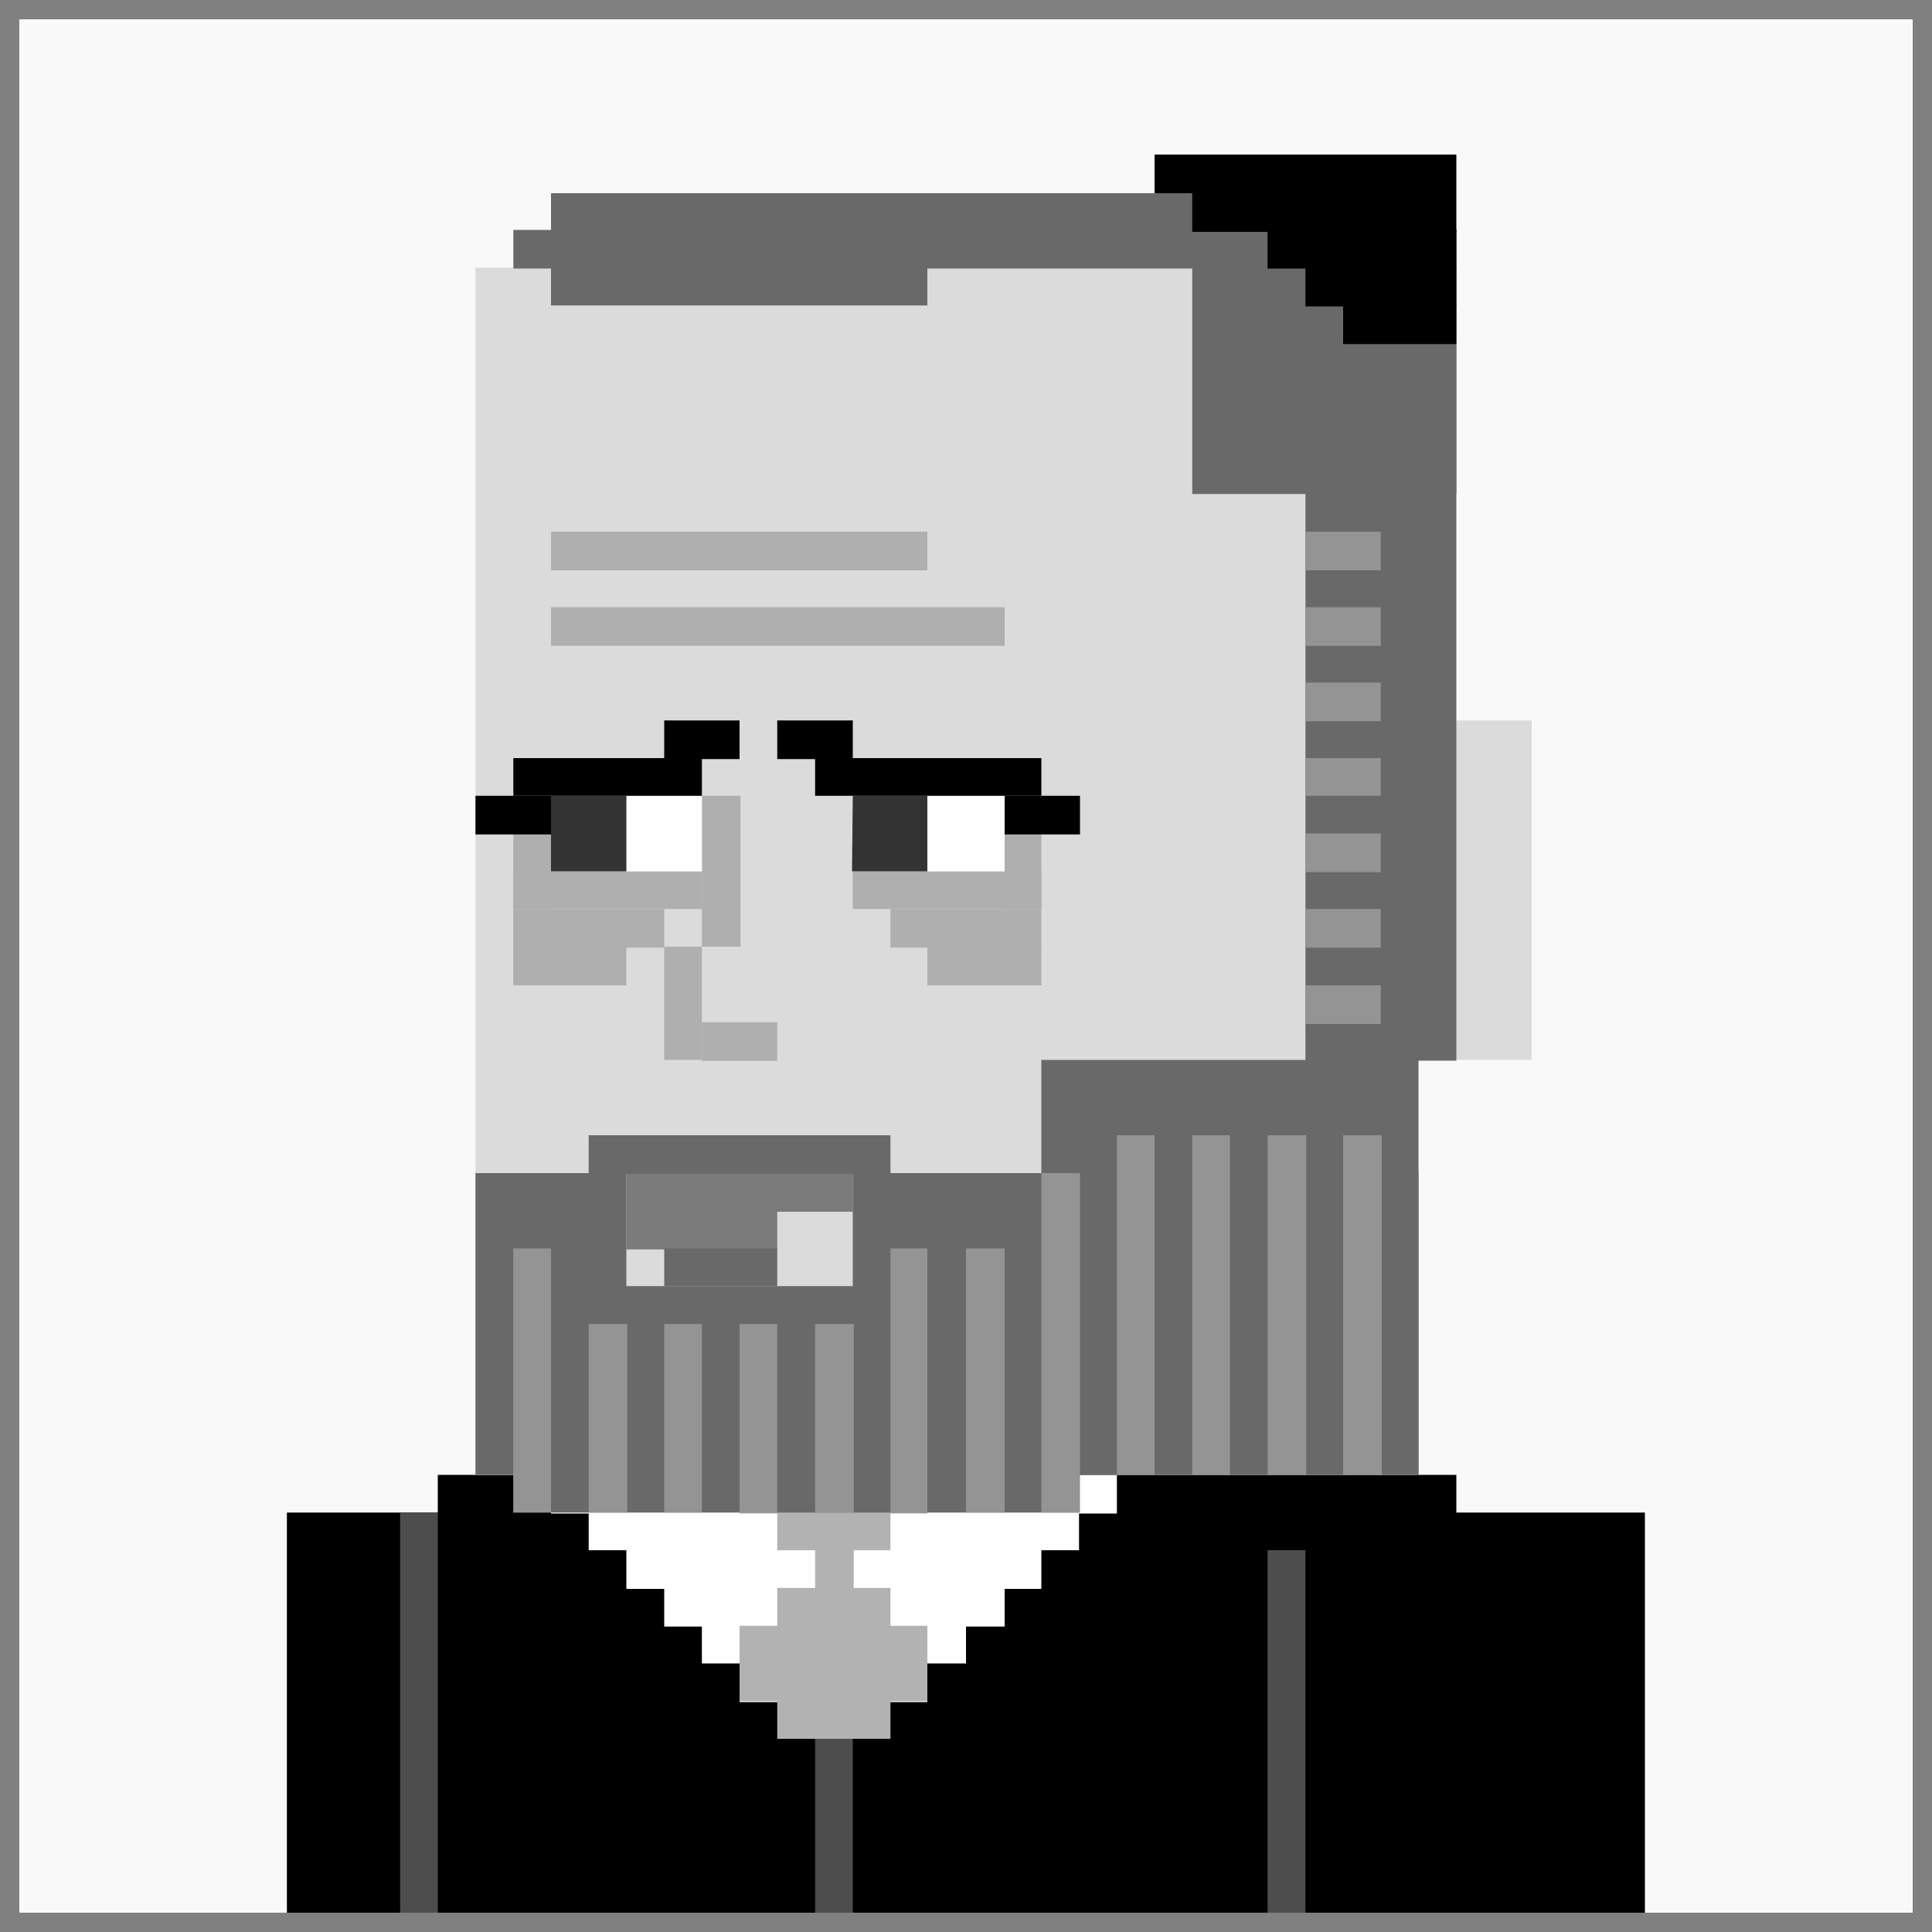
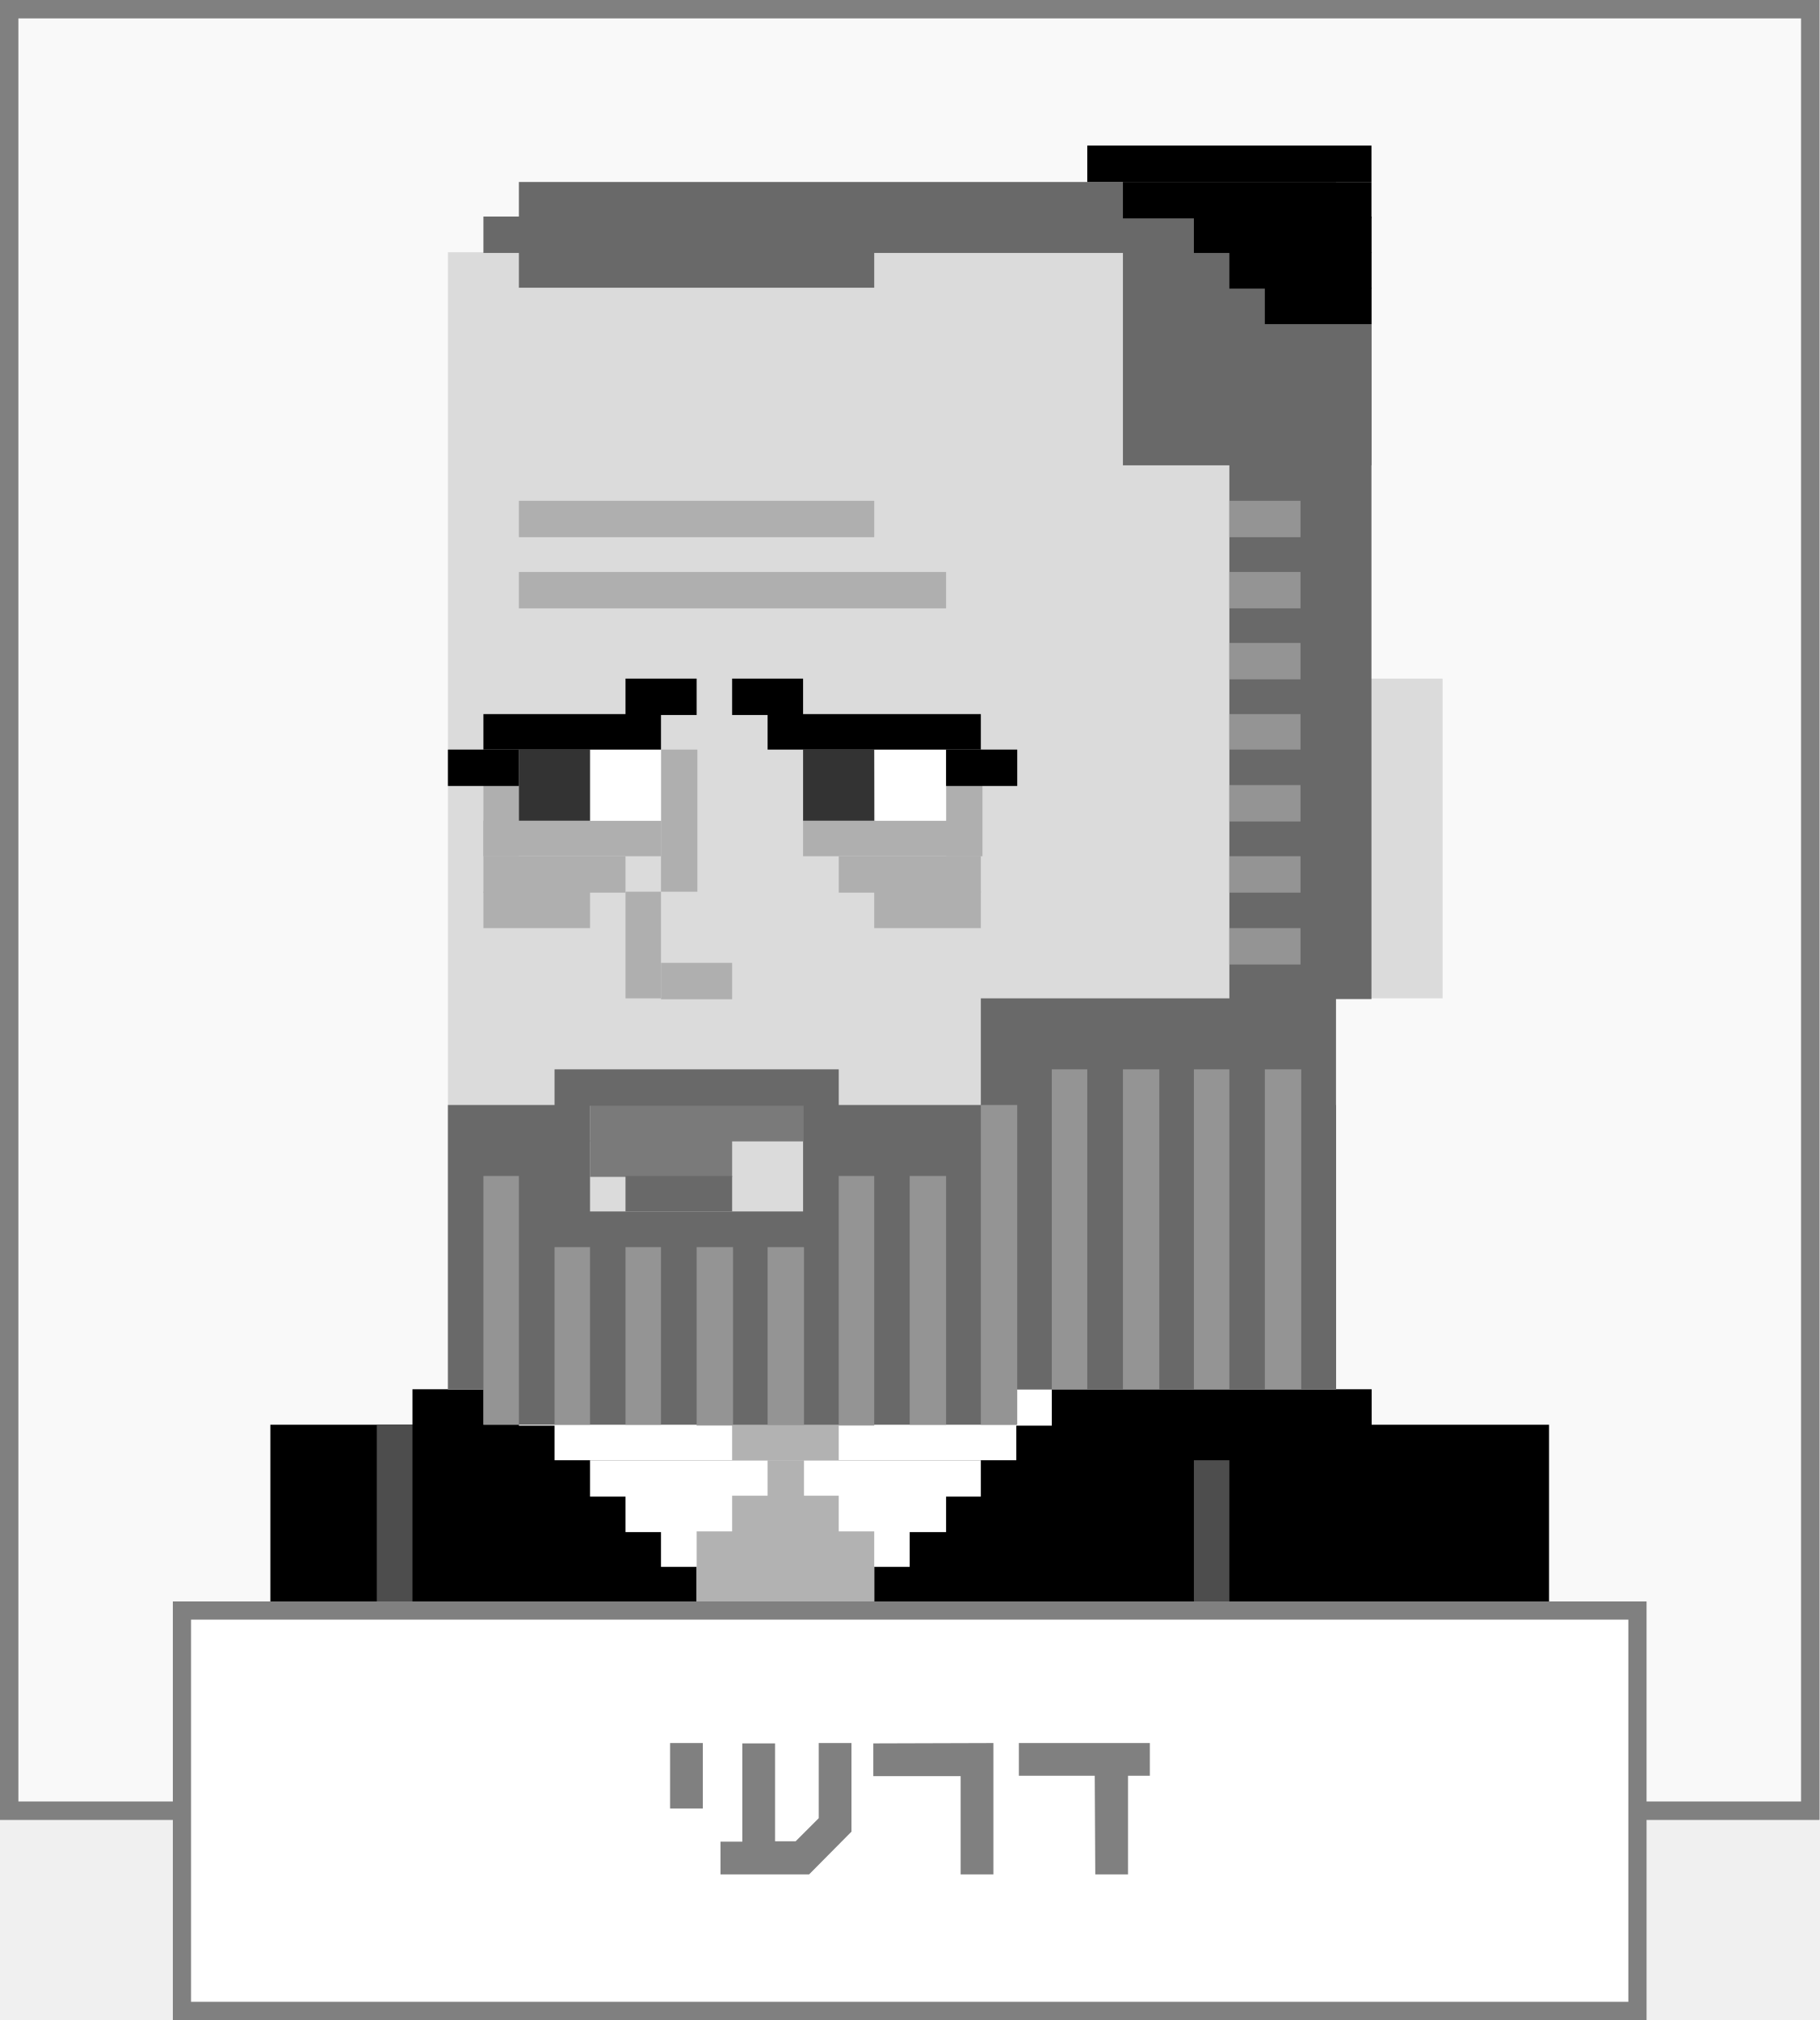
- <svg xmlns="http://www.w3.org/2000/svg" viewBox="0 0 100 100">
+ <svg xmlns="http://www.w3.org/2000/svg" viewBox="0 0 100 111">
  <defs>
    <style>.cls-1{fill:#f9f9f9;}.cls-2{fill:gray;}.cls-3{fill:#4d4d4d;}.cls-4{fill:#fff;}.cls-5{fill:#b2b2b2;}.cls-6{fill:#dbdbdb;}.cls-7{fill:#7a7a7a;}.cls-8{fill:#afafaf;}.cls-9{fill:#333;}.cls-10{fill:#696969;}.cls-11{fill:#949494;}</style>
  </defs>
  <g id="Layer_2" data-name="Layer 2">
    <g id="Layer_5" data-name="Layer 5">
      <g id="sqr-bw-deri">
        <rect class="cls-1" width="100" height="100" />
        <path class="cls-2" d="M99,1V99H1V1H99m1-1H0V100H100V0Z" />
-         <rect x="14.85" y="78.29" width="17.57" height="21.71" />
+         <rect x="14.86" y="78.29" width="17.57" height="21.71" />
        <rect class="cls-3" x="20.71" y="78.29" width="7.81" height="21.71" />
-         <rect x="22.66" y="76.34" width="52.72" height="23.66" />
+         <rect x="22.67" y="76.34" width="52.72" height="23.66" />
        <rect class="cls-3" x="42.19" y="76.34" width="1.95" height="23.66" />
-         <path class="cls-4" d="M30.47,78.29H55.85v1.95H30.47Z" />
+         <path class="cls-4" d="M30.48,78.29H55.86v1.95H30.48Z" />
        <path class="cls-4" d="M28.52,76.34H57.81v2H28.52Z" />
-         <path class="cls-4" d="M32.42,80.24H53.9v2H32.42Z" />
+         <path class="cls-4" d="M32.43,80.24H53.91v2H32.43Z" />
        <path class="cls-4" d="M34.38,82.19H52v2H34.38Z" />
        <path class="cls-4" d="M36.33,84.15H50V86.1H36.33Z" />
-         <path class="cls-4" d="M38.28,86.1H48v2H38.28Z" />
-         <path class="cls-5" d="M38.28,84.15H48v3.9H38.28Z" />
-         <path class="cls-5" d="M40.23,76.34h5.86v3.9H40.23Z" />
+         <path class="cls-4" d="M38.29,86.1h9.76v2H38.29Z" />
+         <path class="cls-5" d="M38.29,84.15h9.76v3.9H38.29Z" />
+         <path class="cls-5" d="M40.24,76.34H46.1v3.9H40.24Z" />
        <path class="cls-5" d="M42.19,80.24h2v2h-2Z" />
-         <path class="cls-5" d="M40.23,82.19h5.86V90H40.23Z" />
-         <path class="cls-5" d="M38.28,76.34H48v2H38.28Z" />
-         <path class="cls-6" d="M24.61,13.86H73.42V76.34H24.61Z" />
-         <path class="cls-6" d="M69.52,37.29h9.76V54.86H69.52Z" />
-         <path class="cls-7" d="M32.42,60.72H44.14v2H32.42Z" />
-         <path class="cls-7" d="M32.42,62.67h7.81v2H32.42Z" />
-         <path class="cls-8" d="M36.33,52.91h3.9v2h-3.9Z" />
+         <path class="cls-5" d="M40.24,82.19H46.1V90H40.24Z" />
+         <path class="cls-5" d="M38.29,76.34h9.76v2H38.29Z" />
+         <path class="cls-6" d="M24.62,13.86H73.43V76.34H24.62Z" />
+         <path class="cls-6" d="M69.52,37.29h9.77V54.86H69.52Z" />
+         <path class="cls-7" d="M32.43,60.72H44.14v2H32.43Z" />
+         <path class="cls-7" d="M32.43,62.67h7.81v2H32.43Z" />
+         <path class="cls-8" d="M36.33,52.91h3.91v2H36.33Z" />
        <path class="cls-8" d="M34.38,49h1.95v5.86H34.38Z" />
        <path class="cls-8" d="M36.33,41.19h2V49h-2Z" />
-         <path class="cls-8" d="M44.14,45.1H53.9v1.95H44.14Z" />
-         <path class="cls-8" d="M46.09,47.05H53.9v2H46.09Z" />
-         <path class="cls-8" d="M48,49H53.9v2H48Z" />
-         <path class="cls-8" d="M52,41.19H53.9v5.86H52Z" />
-         <path class="cls-4" d="M48,41.19H52V45.1H48Z" />
-         <path class="cls-9" d="M44.14,41.19H48V45.1h-3.9Z" />
-         <path d="M42.19,39.24H53.9v1.95H42.19Z" />
-         <path d="M52,41.19h3.9v2H52Z" />
-         <path d="M40.23,37.29h3.91v2H40.23Z" />
+         <path class="cls-8" d="M44.14,45.1h9.77v1.95H44.14Z" />
+         <path class="cls-8" d="M46.1,47.05h7.81v2H46.1Z" />
+         <path class="cls-8" d="M48.05,49h5.86v2H48.05Z" />
+         <path class="cls-8" d="M52,41.19h2v5.86H52Z" />
+         <path class="cls-4" d="M48.05,41.19H52V45.1h-3.9Z" />
+         <path class="cls-9" d="M44.14,41.19h3.91V45.1H44.14Z" />
+         <path d="M42.19,39.24H53.91v1.95H42.19Z" />
+         <path d="M52,41.19h3.91v2H52Z" />
+         <path d="M40.24,37.29h3.9v2h-3.9Z" />
        <path class="cls-8" d="M26.57,45.1h9.76v1.95H26.57Z" />
        <path class="cls-8" d="M26.57,47.05h7.81v2H26.57Z" />
-         <path class="cls-8" d="M26.57,49h5.85v2H26.57Z" />
+         <path class="cls-8" d="M26.57,49h5.86v2H26.57Z" />
        <path class="cls-8" d="M26.57,41.19h1.95v5.86H26.57Z" />
-         <path class="cls-4" d="M32.42,41.19h3.91V45.1H32.42Z" />
-         <path class="cls-9" d="M28.52,41.19h3.9V45.1h-3.9Z" />
+         <path class="cls-4" d="M32.43,41.19h3.9V45.1h-3.9Z" />
+         <path class="cls-9" d="M28.52,41.19h3.91V45.1H28.52Z" />
        <path d="M26.57,39.24h9.76v1.95H26.57Z" />
-         <path d="M24.61,41.19h3.91v2H24.61Z" />
-         <path d="M34.38,37.29h3.9v2h-3.9Z" />
-         <path class="cls-10" d="M28.52,11.9H48v3.91H28.52Z" />
-         <path class="cls-10" d="M26.57,11.9H73.42v2H26.57Z" />
-         <path class="cls-10" d="M28.52,10h44.9v2H28.52Z" />
+         <path d="M24.62,41.19h3.9v2h-3.9Z" />
+         <path d="M34.38,37.29h3.91v2H34.38Z" />
+         <path class="cls-10" d="M28.52,11.9H48.05v3.91H28.52Z" />
+         <path class="cls-10" d="M26.57,11.9H73.43v2H26.57Z" />
+         <path class="cls-10" d="M28.52,10H73.43v2H28.52Z" />
        <path class="cls-10" d="M67.57,11.9h7.81v43H67.57Z" />
-         <path class="cls-10" d="M61.71,11.9H75.38V25.57H61.71Z" />
-         <path class="cls-10" d="M26.57,66.57H55.85V78.29H26.57Z" />
-         <path class="cls-10" d="M34.38,64.62h5.85v1.95H34.38Z" />
-         <path class="cls-10" d="M30.47,58.76H46.09v2H30.47Z" />
-         <path class="cls-10" d="M53.9,54.86H73.42V76.34H53.9Z" />
-         <path class="cls-10" d="M44.14,60.72H73.42V76.34H44.14Z" />
-         <path class="cls-10" d="M24.61,60.72h7.81V76.34H24.61Z" />
+         <path class="cls-10" d="M61.72,11.9H75.38V25.57H61.72Z" />
+         <path class="cls-10" d="M26.57,66.57H55.86V78.29H26.57Z" />
+         <path class="cls-10" d="M34.38,64.62h5.86v1.95H34.38Z" />
+         <path class="cls-10" d="M30.48,58.76H46.1v2H30.48Z" />
+         <path class="cls-10" d="M53.91,54.86H73.43V76.34H53.91Z" />
+         <path class="cls-10" d="M44.14,60.72H73.43V76.34H44.14Z" />
+         <path class="cls-10" d="M24.62,60.72h7.81V76.34H24.62Z" />
        <path class="cls-11" d="M26.57,64.62h1.95V78.29H26.57Z" />
-         <path class="cls-11" d="M30.47,68.53h2v9.76h-2Z" />
+         <path class="cls-11" d="M30.48,68.53h1.95v9.76H30.48Z" />
        <path class="cls-11" d="M34.38,68.53h1.95v9.76H34.38Z" />
-         <path class="cls-11" d="M38.28,68.53h1.95v9.76H38.28Z" />
+         <path class="cls-11" d="M38.29,68.53h2v9.76h-2Z" />
        <path class="cls-11" d="M42.19,68.53h2v9.76h-2Z" />
-         <path class="cls-11" d="M46.09,64.62H48V78.29H46.09Z" />
+         <path class="cls-11" d="M46.1,64.62h1.95V78.29H46.1Z" />
        <path class="cls-11" d="M50,64.62h2V78.29H50Z" />
-         <path class="cls-11" d="M53.9,60.72h2V78.29h-2Z" />
+         <path class="cls-11" d="M53.91,60.72h2V78.29h-2Z" />
        <path class="cls-11" d="M57.81,58.76h1.95V76.34H57.81Z" />
-         <path class="cls-11" d="M61.71,58.76h1.95V76.34H61.71Z" />
-         <path class="cls-11" d="M65.61,58.76h2V76.34h-2Z" />
+         <path class="cls-11" d="M61.72,58.76h2V76.34h-2Z" />
+         <path class="cls-11" d="M65.62,58.76h1.95V76.34H65.62Z" />
        <path class="cls-11" d="M69.52,58.76h2V76.34h-2Z" />
-         <path class="cls-11" d="M67.57,27.52h3.9v2h-3.9Z" />
-         <path class="cls-11" d="M67.57,31.43h3.9v2h-3.9Z" />
-         <path class="cls-11" d="M67.57,35.33h3.9v2h-3.9Z" />
-         <path class="cls-11" d="M67.57,39.24h3.9v1.95h-3.9Z" />
-         <path class="cls-11" d="M67.57,43.14h3.9v2h-3.9Z" />
-         <path class="cls-11" d="M67.57,47.05h3.9v2h-3.9Z" />
-         <path class="cls-11" d="M67.57,51h3.9v2h-3.9Z" />
+         <path class="cls-11" d="M67.57,27.52h3.91v2H67.57Z" />
+         <path class="cls-11" d="M67.57,31.43h3.91v2H67.57Z" />
+         <path class="cls-11" d="M67.57,35.33h3.91v2H67.57Z" />
+         <path class="cls-11" d="M67.57,39.24h3.91v1.95H67.57Z" />
+         <path class="cls-11" d="M67.57,43.14h3.91v2H67.57Z" />
+         <path class="cls-11" d="M67.57,47.05h3.91v2H67.57Z" />
+         <path class="cls-11" d="M67.57,51h3.91v2H67.57Z" />
        <path class="cls-8" d="M28.52,31.43H52v2H28.52Z" />
-         <path class="cls-8" d="M28.52,27.52H48v2H28.52Z" />
-         <path d="M61.71,10H75.38v2H61.71Z" />
+         <path class="cls-8" d="M28.52,27.52H48.05v2H28.52Z" />
+         <path d="M61.72,10H75.38v2H61.72Z" />
        <path d="M59.76,8H75.38V10H59.76Z" />
-         <path d="M65.61,11.9h9.77v2H65.61Z" />
+         <path d="M65.62,11.9h9.76v2H65.62Z" />
        <path d="M67.57,13.86h7.81v2H67.57Z" />
        <path d="M69.52,15.81h5.86v2H69.52Z" />
-         <rect class="cls-3" x="65.61" y="80.24" width="17.58" height="19.76" />
+         <rect class="cls-3" x="65.62" y="80.24" width="17.58" height="19.76" />
        <rect x="67.57" y="78.29" width="17.57" height="21.71" />
        <path class="cls-2" d="M99,1V99H1V1H99m1-1H0V100H100V0Z" />
+         <rect class="cls-4" x="10" y="88.5" width="80" height="22" />
+         <path class="cls-2" d="M90.5,111H9.5V88h81Zm-80-1h79V89h-79Z" />
+         <path class="cls-2" d="M38.63,99.38h-1.8v-3.6h1.8Z" />
+         <path class="cls-2" d="M42.6,101.18h1.13L45,99.91V95.78h1.8v4.87L44.47,103H39.6v-1.8h1.2v-5.4h1.8Z" />
+         <path class="cls-2" d="M54.6,95.78V103H52.8v-5.4H48v-1.8Z" />
+         <path class="cls-2" d="M60.17,97.58H56v-1.8h7.2v1.8H62V103h-1.8Z" />
      </g>
    </g>
  </g>
</svg>
